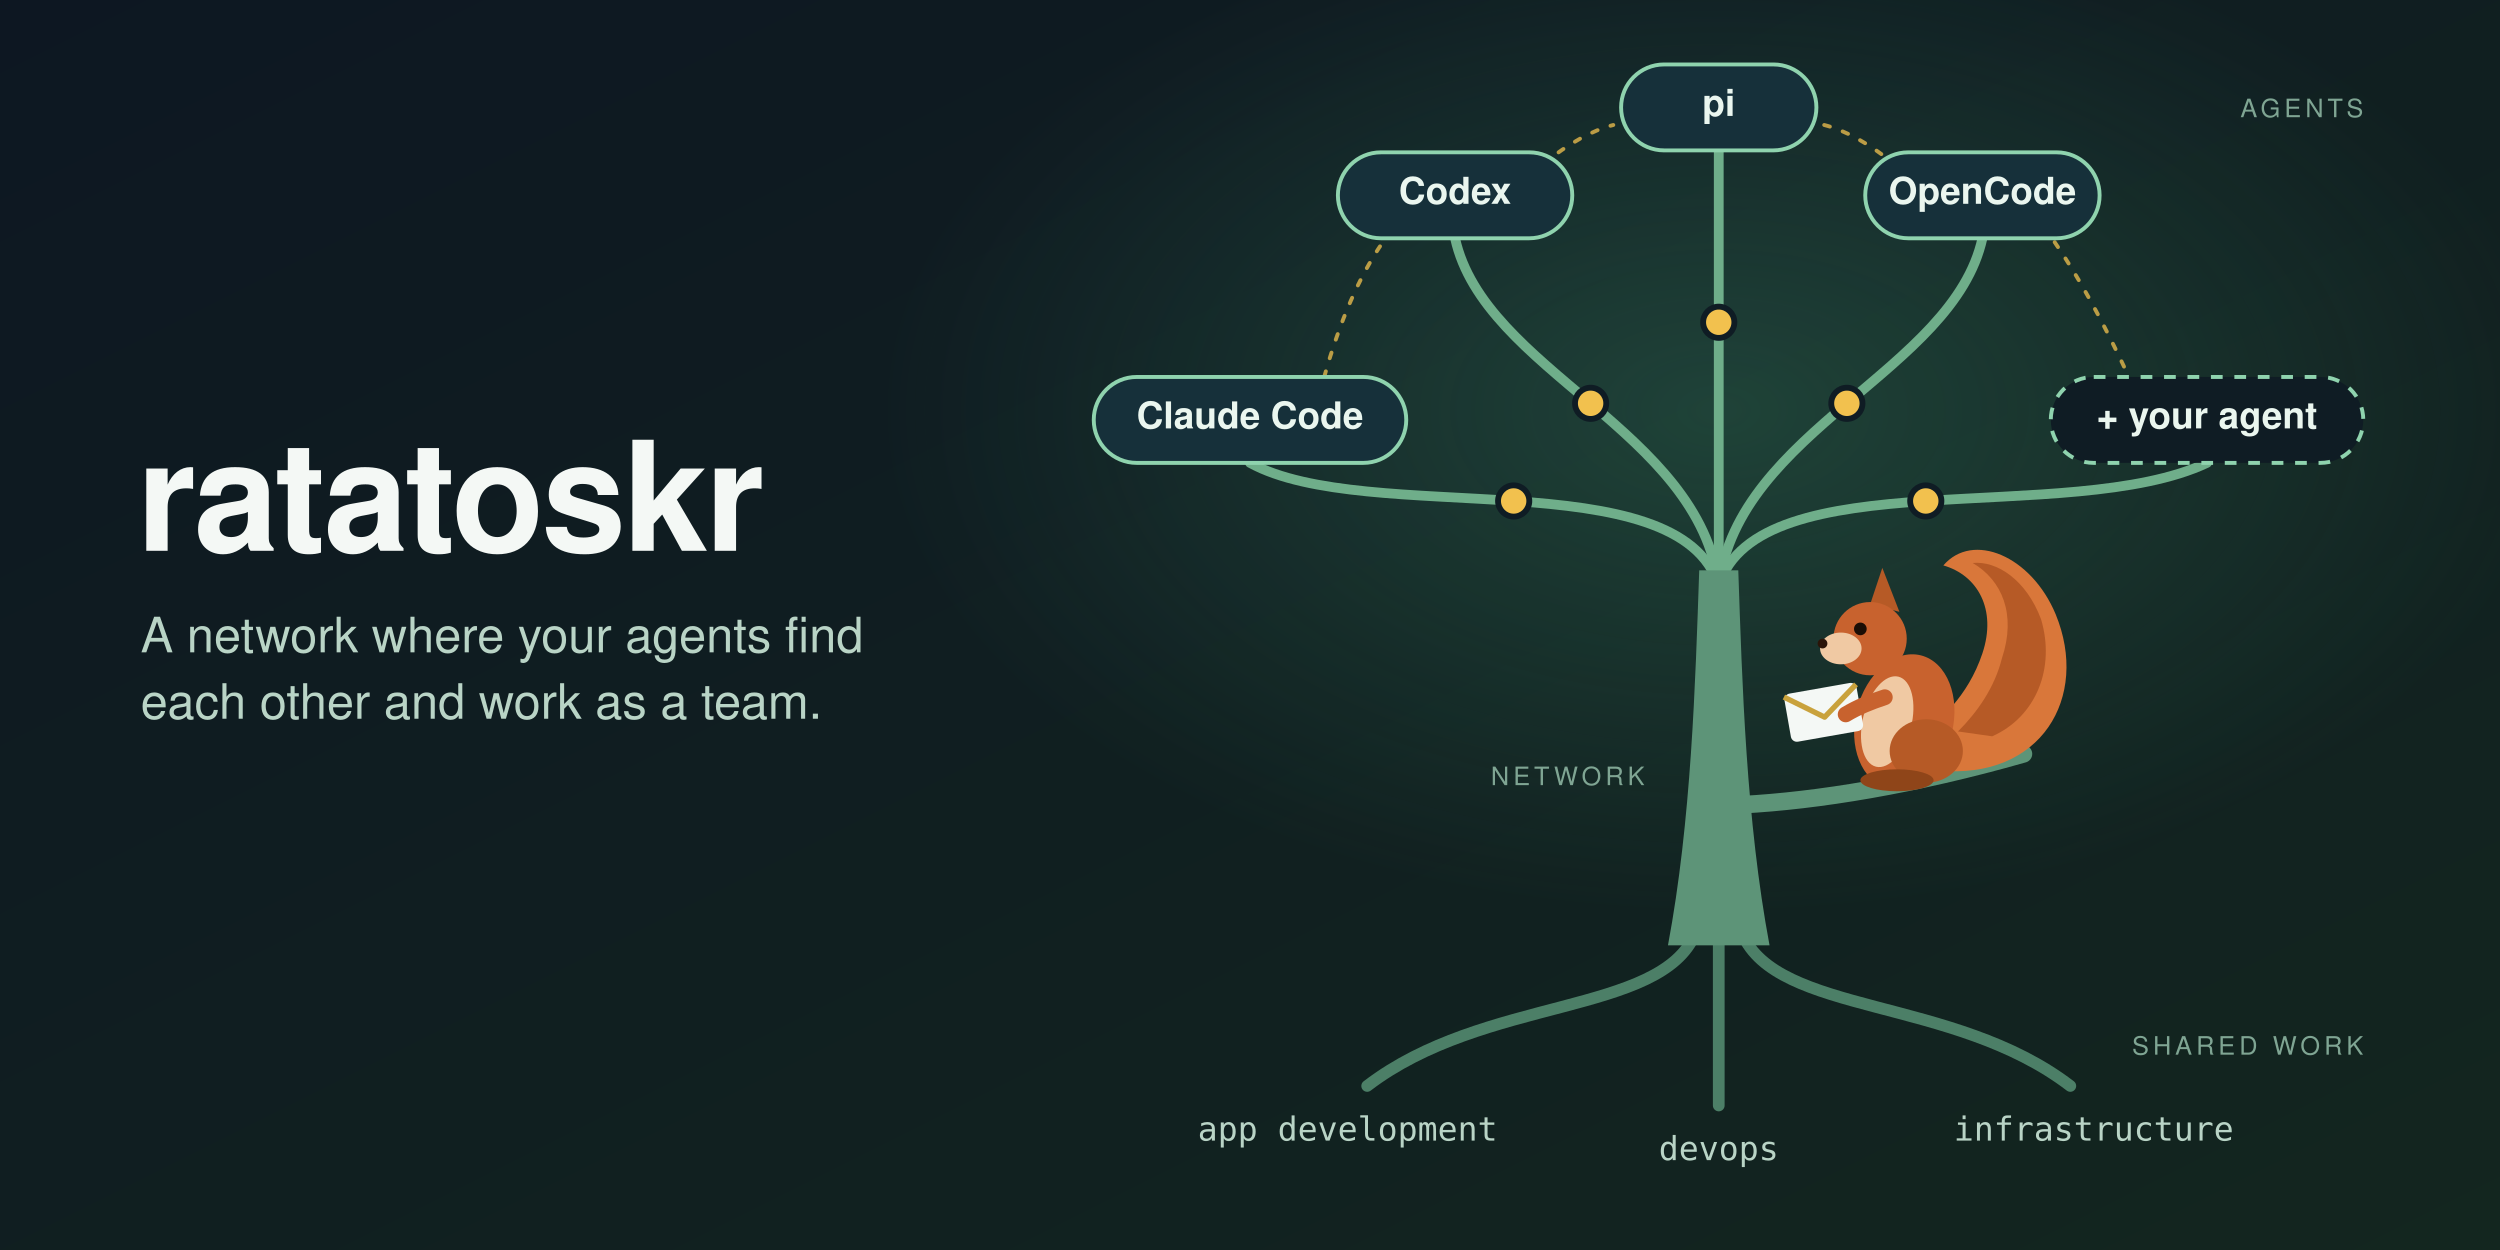
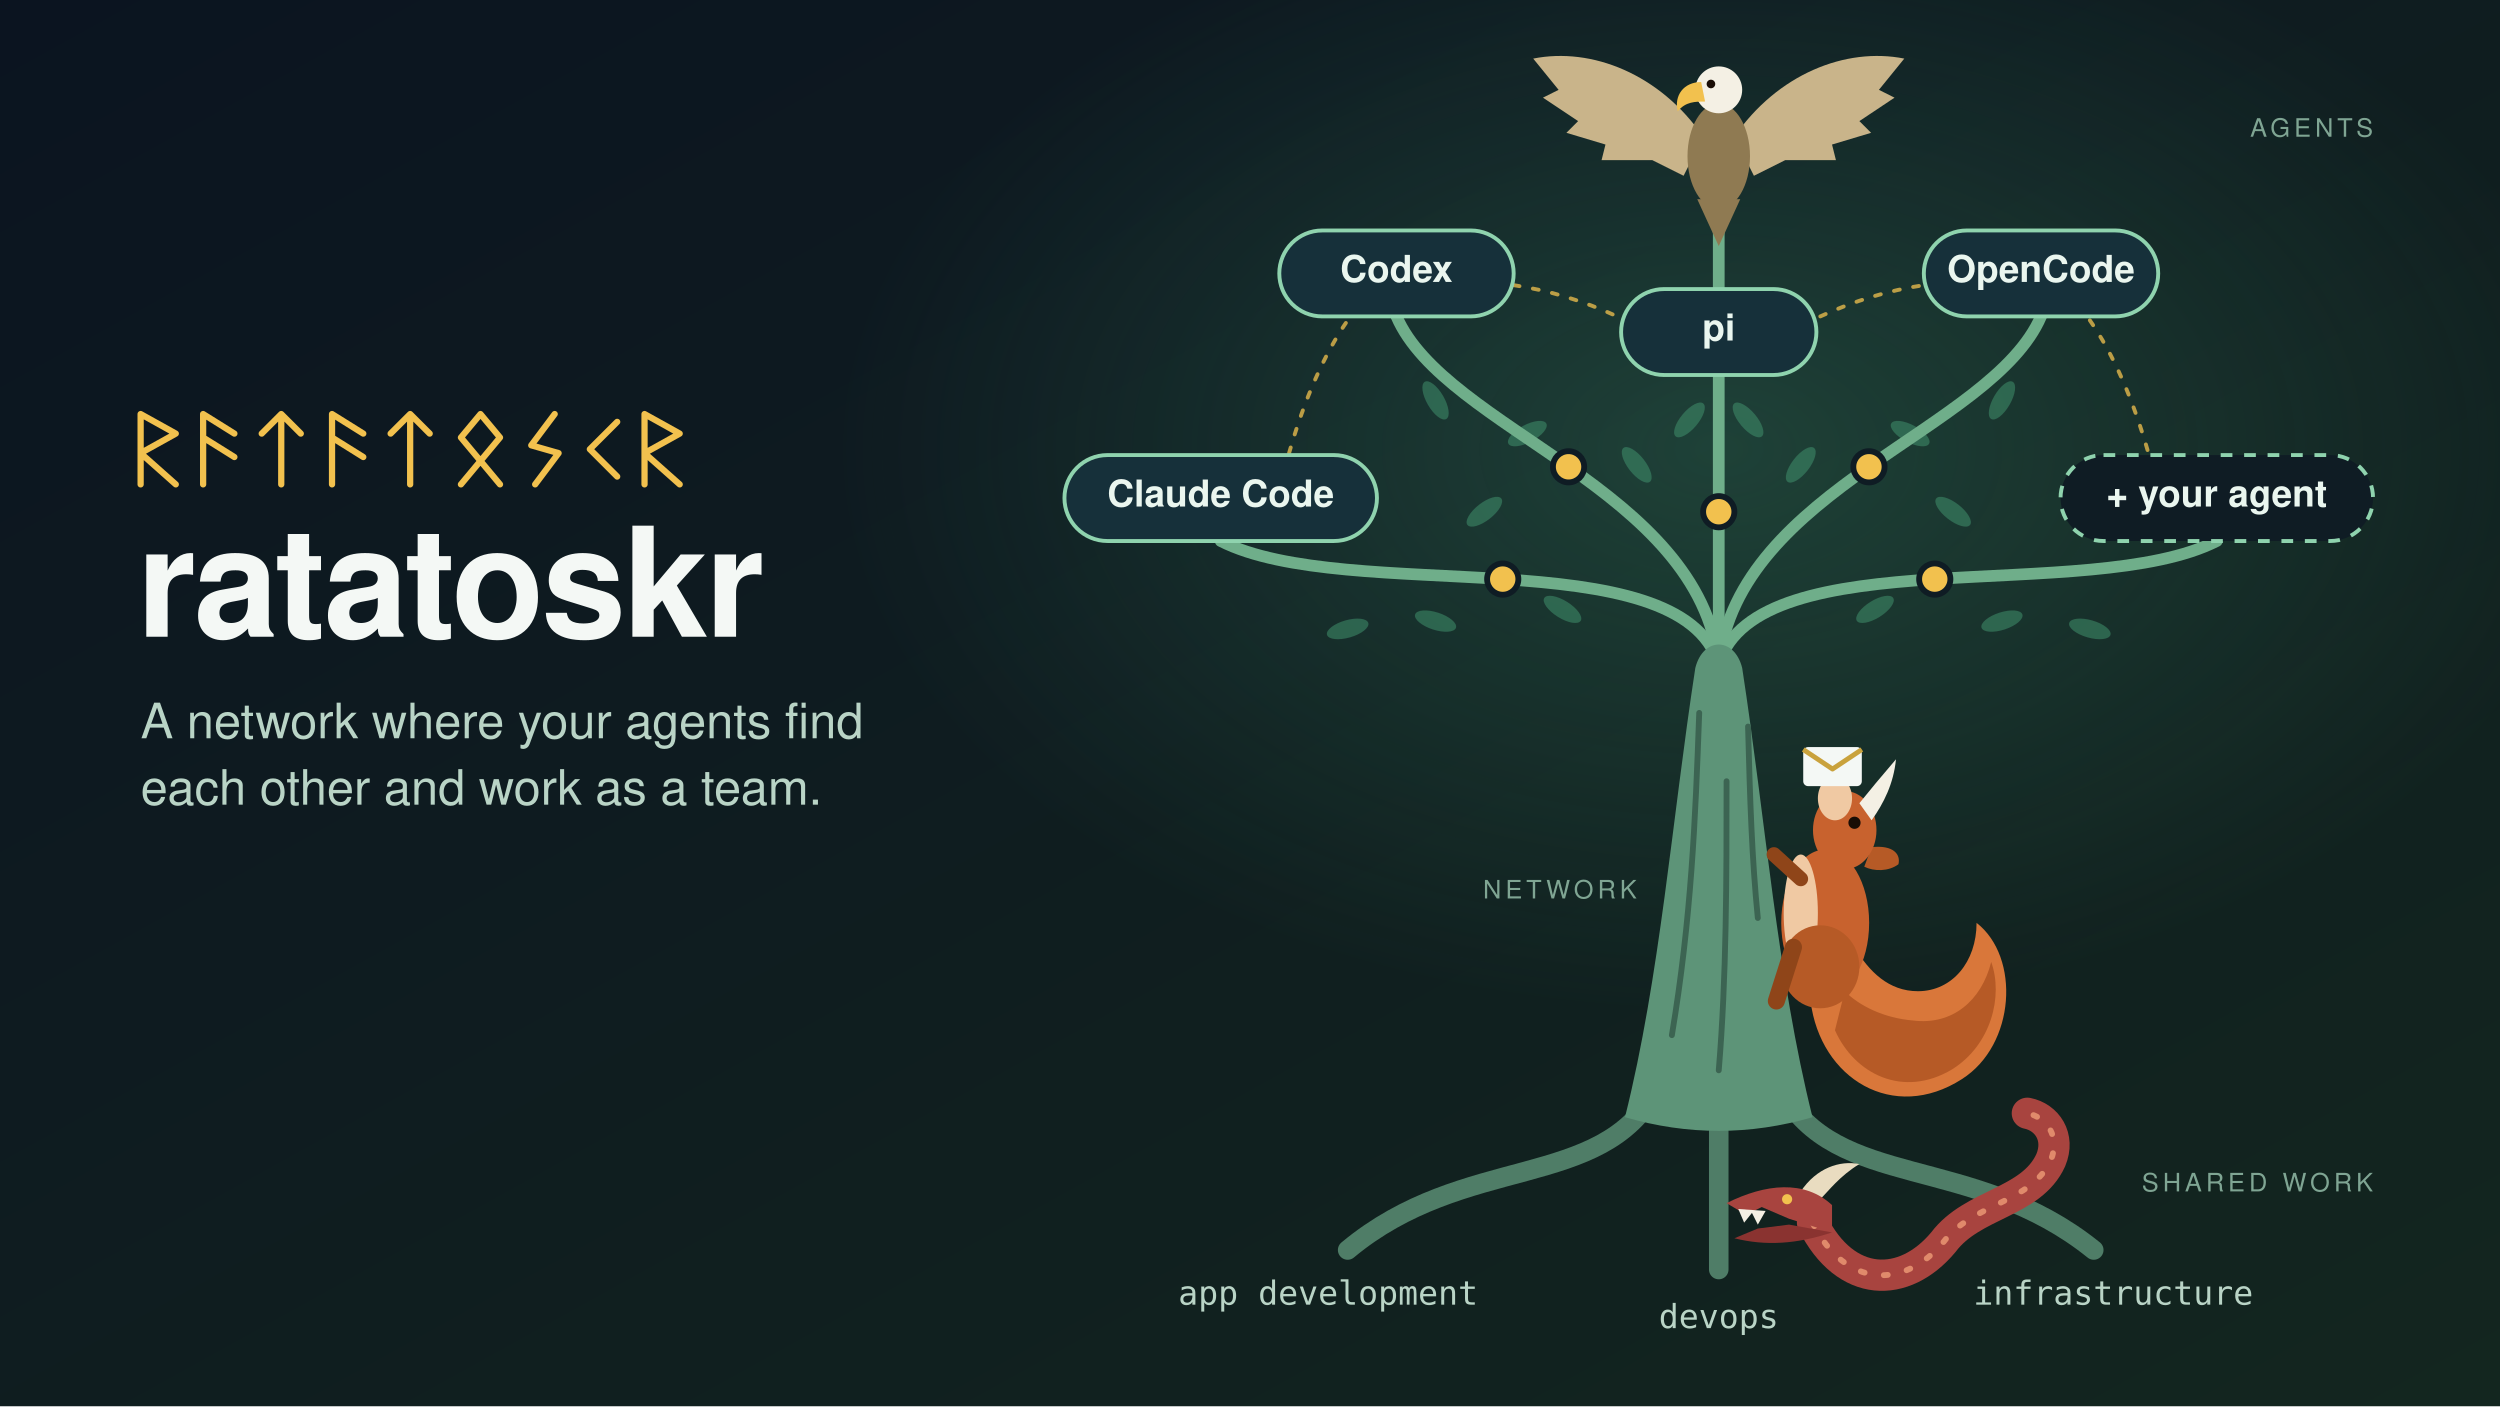
- <svg xmlns="http://www.w3.org/2000/svg" viewBox="0 0 1280 640" width="1280" height="640" role="img" aria-labelledby="title desc">
+ <svg xmlns="http://www.w3.org/2000/svg" viewBox="0 0 1280 720" width="1280" height="720" role="img" aria-labelledby="title desc">
  <defs>
    <linearGradient id="sky" x1="0" y1="0" x2="1" y2="1">
-       <stop offset="0" stop-color="#0d1722" />
+       <stop offset="0" stop-color="#0b1420" />
      <stop offset="1" stop-color="#13261f" />
    </linearGradient>
    <radialGradient id="glow" cx="50%" cy="50%" r="50%">
      <stop offset="0" stop-color="#3f8f6b" stop-opacity="0.32" />
      <stop offset="1" stop-color="#3f8f6b" stop-opacity="0" />
    </radialGradient>
    <style>
      .sans { font-family: -apple-system, BlinkMacSystemFont, "Segoe UI", Helvetica, Arial, sans-serif; }
      .mono { font-family: ui-monospace, SFMono-Regular, Menlo, Consolas, monospace; }
-       .branch { fill: none; stroke: #6fae8a; stroke-width: 5; stroke-linecap: round; }
-       .root { fill: none; stroke: #4c7f67; stroke-width: 6; stroke-linecap: round; }
+       .branch { fill: none; stroke: #6fae8a; stroke-width: 6; stroke-linecap: round; }
+       .root { fill: none; stroke: #4f7d67; stroke-width: 10; stroke-linecap: round; }
      .peer { fill: none; stroke: #f2c14e; stroke-width: 2; stroke-dasharray: 3 7; stroke-linecap: round; opacity: 0.75; }
+       .bark { fill: none; stroke: #3c6452; stroke-width: 3; stroke-linecap: round; }
      .pill { fill: #16303a; stroke: #8fd3ae; stroke-width: 2; }
      .pill-open { fill: #0f1c24; stroke: #8fd3ae; stroke-width: 2; stroke-dasharray: 6 6; }
      .agent { fill: #eaf6ef; font-size: 19px; font-weight: 600; text-anchor: middle; dominant-baseline: central; }
      .task { fill: #b9d4c6; font-size: 17px; text-anchor: middle; }
      .caption { fill: #7fa593; font-size: 13px; letter-spacing: 0.16em; }
      .packet { fill: #f2c14e; stroke: #0f1c24; stroke-width: 3; }
+       .rune { fill: none; stroke: #f2c14e; stroke-width: 3.2; stroke-linecap: round; stroke-linejoin: round; }
+       .leaf { fill: #3f8f6b; opacity: 0.55; }
    </style>
+     <path id="rune-r" class="rune" d="M0 36 L0 0 L18 10 L0 20 L18 36" />
+     <path id="rune-a" class="rune" d="M0 36 L0 0 L16 10 M0 12 L16 22" />
+     <path id="rune-t" class="rune" d="M10 36 L10 0 M0 10 L10 0 L20 10" />
+     <path id="rune-o" class="rune" d="M0 36 L20 12 L10 0 L0 12 L20 36" />
+     <path id="rune-s" class="rune" d="M14 0 L2 16 L16 20 L4 36" />
+     <path id="rune-k" class="rune" d="M16 4 L2 18 L16 32" />
+     <ellipse id="leaf" class="leaf" cx="0" cy="0" rx="11" ry="4.5" />
  </defs>
-   <rect width="1280" height="640" fill="url(#sky)" />
-   <ellipse cx="880" cy="210" rx="430" ry="260" fill="url(#glow)" />
-   <text class="sans" x="70" y="282" fill="#f4f8f5" font-size="78" font-weight="700" letter-spacing="-1.5">ratatoskr</text>
-   <text class="sans" x="72" y="334" fill="#b9d4c6" font-size="25">A network where your agents find</text>
-   <text class="sans" x="72" y="368" fill="#b9d4c6" font-size="25">each other and work as a team.</text>
-   <path class="peer" d="M678 193 Q690 150 708 124" />
-   <path class="peer" d="M790 84 Q810 68 826 64" />
-   <path class="peer" d="M934 64 Q950 68 970 84" />
-   <path class="peer" d="M1052 124 Q1070 150 1090 193" />
-   <path class="branch" d="M880 300 C860 235 700 270 640 237" />
-   <path class="branch" d="M880 300 C870 220 760 190 745 122" />
-   <path class="branch" d="M880 300 L880 77" />
-   <path class="branch" d="M880 300 C890 220 1000 190 1015 122" />
-   <path class="branch" d="M880 300 C900 235 1060 270 1130 237" />
-   <path class="root" d="M868 478 C850 520 760 510 700 556" />
-   <path class="root" d="M880 478 L880 566" />
-   <path class="root" d="M892 478 C910 520 1000 510 1060 556" />
-   <path d="M854 484 C866 420 868 350 870 292 L890 292 C892 350 894 420 906 484 Z" fill="#5d9478" />
-   <path d="M892 412 C930 410 980 402 1036 386" fill="none" stroke="#5d9478" stroke-width="9" stroke-linecap="round" />
-   <circle class="packet" cx="775" cy="256.5" r="8" />
-   <circle class="packet" cx="814.4" cy="206.5" r="8" />
-   <circle class="packet" cx="880" cy="165" r="8" />
-   <circle class="packet" cx="945.6" cy="206.5" r="8" />
-   <circle class="packet" cx="986" cy="256.5" r="8" />
+   <rect width="1280" height="720" fill="url(#sky)" />
+   <ellipse cx="880" cy="230" rx="450" ry="290" fill="url(#glow)" />
+   <g transform="translate(72 212)">
+     <use href="#rune-r" x="0" />
+     <use href="#rune-a" x="32" />
+     <use href="#rune-t" x="62" />
+     <use href="#rune-a" x="98" />
+     <use href="#rune-t" x="128" />
+     <use href="#rune-o" x="164" />
+     <use href="#rune-s" x="198" />
+     <use href="#rune-k" x="228" />
+     <use href="#rune-r" x="258" />
+   </g>
+   <text class="sans" x="70" y="326" fill="#f4f8f5" font-size="78" font-weight="700" letter-spacing="-1.5">ratatoskr</text>
+   <text class="sans" x="72" y="378" fill="#b9d4c6" font-size="25">A network where your agents find</text>
+   <text class="sans" x="72" y="412" fill="#b9d4c6" font-size="25">each other and work as a team.</text>
+   <g>
+     <use href="#leaf" transform="translate(735 318) rotate(18)" />
+     <use href="#leaf" transform="translate(690 322) rotate(-16)" />
+     <use href="#leaf" transform="translate(800 312) rotate(32)" />
+     <use href="#leaf" transform="translate(760 262) rotate(-38)" />
+     <use href="#leaf" transform="translate(735 205) rotate(60)" />
+     <use href="#leaf" transform="translate(782 222) rotate(-28)" />
+     <use href="#leaf" transform="translate(838 238) rotate(52)" />
+     <use href="#leaf" transform="translate(865 215) rotate(-50)" />
+     <use href="#leaf" transform="translate(895 215) rotate(50)" />
+     <use href="#leaf" transform="translate(922 238) rotate(-52)" />
+     <use href="#leaf" transform="translate(978 222) rotate(28)" />
+     <use href="#leaf" transform="translate(1025 205) rotate(-60)" />
+     <use href="#leaf" transform="translate(1000 262) rotate(38)" />
+     <use href="#leaf" transform="translate(960 312) rotate(-32)" />
+     <use href="#leaf" transform="translate(1025 318) rotate(-18)" />
+     <use href="#leaf" transform="translate(1070 322) rotate(16)" />
+   </g>
+   <path class="peer" d="M660 232 Q672 190 690 164" />
+   <path class="peer" d="M775 146 Q802 150 828 162" />
+   <path class="peer" d="M932 162 Q958 150 985 146" />
+   <path class="peer" d="M1070 164 Q1088 190 1100 232" />
+   <path class="branch" d="M880 340 C860 275 690 310 625 277" />
+   <path class="branch" d="M880 340 C870 250 740 220 715 162" />
+   <path class="branch" d="M880 340 L880 106" />
+   <path class="branch" d="M880 340 C890 250 1020 220 1045 162" />
+   <path class="branch" d="M880 340 C900 275 1070 310 1135 277" />
+   <path class="root" d="M848 558 C820 610 750 590 690 640" />
+   <path class="root" d="M880 565 L880 650" />
+   <path class="root" d="M912 558 C940 610 1010 590 1072 640" />
+   <path d="M832 572 C850 500 856 420 868 342 C872 326 888 326 892 342 C904 420 910 500 928 572 Q880 586 832 572 Z" fill="#5d9478" />
+   <path class="bark" d="M870 365 C868 420 866 470 856 530" />
+   <path class="bark" d="M884 400 C884 450 884 500 880 548" />
+   <path class="bark" d="M895 372 C896 410 897 440 900 470" />
+   <circle class="packet" cx="769.4" cy="296.5" r="8" />
+   <circle class="packet" cx="803.1" cy="239" r="8" />
+   <circle class="packet" cx="880" cy="262" r="8" />
+   <circle class="packet" cx="956.9" cy="239" r="8" />
+   <circle class="packet" cx="990.6" cy="296.5" r="8" />
  <g class="sans">
-     <rect class="pill" x="560" y="193" width="160" height="44" rx="22" />
-     <text class="agent" x="640" y="215">Claude Code</text>
-     <rect class="pill" x="685" y="78" width="120" height="44" rx="22" />
-     <text class="agent" x="745" y="100">Codex</text>
-     <rect class="pill" x="830" y="33" width="100" height="44" rx="22" />
-     <text class="agent" x="880" y="55">pi</text>
-     <rect class="pill" x="955" y="78" width="120" height="44" rx="22" />
-     <text class="agent" x="1015" y="100">OpenCode</text>
-     <rect class="pill-open" x="1050" y="193" width="160" height="44" rx="22" />
-     <text class="agent" x="1130" y="215">+ your agent</text>
+     <rect class="pill" x="545" y="233" width="160" height="44" rx="22" />
+     <text class="agent" x="625" y="255">Claude Code</text>
+     <rect class="pill" x="655" y="118" width="120" height="44" rx="22" />
+     <text class="agent" x="715" y="140">Codex</text>
+     <rect class="pill" x="830" y="148" width="100" height="44" rx="22" />
+     <text class="agent" x="880" y="170">pi</text>
+     <rect class="pill" x="985" y="118" width="120" height="44" rx="22" />
+     <text class="agent" x="1045" y="140">OpenCode</text>
+     <rect class="pill-open" x="1055" y="233" width="160" height="44" rx="22" />
+     <text class="agent" x="1135" y="255">+ your agent</text>
+   </g>
+   <g>
+     <path id="wing" d="M872 70 C850 38 815 24 785 30 L798 46 L790 50 L808 62 L802 68 L822 74 L820 82 L846 82 L862 90 Z" fill="#c9b48a" />
+     <path d="M888 70 C910 38 945 24 975 30 L962 46 L970 50 L952 62 L958 68 L938 74 L940 82 L914 82 L898 90 Z" fill="#c9b48a" />
+     <path d="M869 102 L880 126 L891 102 Z" fill="#8f7a52" />
+     <ellipse cx="880" cy="80" rx="16" ry="27" fill="#8f7a52" />
+     <circle cx="880" cy="46" r="12" fill="#f4f0e4" />
+     <path d="M871 42 C862 42 857 49 859 57 C863 52 868 52 873 52 Z" fill="#f2c14e" />
+     <circle cx="876" cy="43" r="2.2" fill="#1a0d05" />
+   </g>
+   <g>
+     <path d="M928 626 C945 660 975 660 995 636 C1010 616 1040 616 1050 594 C1055 582 1048 572 1038 570" fill="none" stroke="#a8443f" stroke-width="16" stroke-linecap="round" />
+     <path d="M928 626 C945 660 975 660 995 636 C1010 616 1040 616 1050 594 C1055 582 1048 572 1038 570" fill="none" stroke="#e08a6b" stroke-width="3" stroke-dasharray="2 10" stroke-linecap="round" />
+     <g transform="translate(910 624)">
+       <path d="M12 -14 C20 -26 32 -30 42 -28 C32 -22 26 -14 22 -10 Z" fill="#e9dcc0" />
+       <path d="M28 -7 C14 -20 -6 -18 -26 -8 L-16 -2 L-8 -6 L6 0 L28 7 Z" fill="#a8443f" />
+       <path d="M28 7 C10 13 -6 14 -22 10 L-10 5 L6 3 Z" fill="#8a3330" />
+       <path d="M-20 -5 L-17 2 L-13 -3 L-10 3 L-6 -4 Z" fill="#f4f0e4" />
+       <circle cx="5" cy="-10" r="2.6" fill="#f2c14e" />
+     </g>
  </g>
  <g class="mono">
-     <text class="task" x="690" y="584">app development</text>
-     <text class="task" x="880" y="594">devops</text>
-     <text class="task" x="1072" y="584">infrastructure</text>
+     <text class="task" x="680" y="668">app development</text>
+     <text class="task" x="880" y="680">devops</text>
+     <text class="task" x="1082" y="668">infrastructure</text>
  </g>
-   <g transform="translate(975 402) scale(1.25)">
-     <path d="M14 -6 C56 -2 76 -36 62 -70 C52 -94 28 -104 16 -90 C30 -86 38 -72 32 -54 C26 -36 14 -26 6 -20 Z" fill="#d9773a" />
-     <path d="M36 -20 C54 -28 62 -48 56 -68 C50 -84 38 -92 28 -91 C40 -84 46 -70 40 -52 C37 -40 30 -30 22 -22 Z" fill="#b65a26" />
-     <ellipse cx="0" cy="-26" rx="20" ry="28" transform="rotate(14 0 -26)" fill="#c8622e" />
-     <ellipse cx="-7" cy="-26" rx="10" ry="19" transform="rotate(14 -7 -26)" fill="#f0c9a3" />
-     <ellipse cx="9" cy="-14" rx="15" ry="13" fill="#b65a26" />
-     <ellipse cx="-3" cy="-2" rx="15" ry="4.5" fill="#8f4519" />
-     <path d="M-14 -74 L-9 -89 L-2 -71 Z" fill="#b65a26" />
-     <circle cx="-14" cy="-60" r="15" fill="#c8622e" />
-     <ellipse cx="-26" cy="-56" rx="8.5" ry="6.5" fill="#f0c9a3" />
-     <circle cx="-33.5" cy="-58" r="2" fill="#2a1408" />
-     <circle cx="-18" cy="-64" r="2.6" fill="#1a0d05" />
-     <g transform="rotate(-10 -32 -30)">
-       <rect x="-48" y="-40" width="30" height="20" rx="2.5" fill="#f4f8f5" />
-       <path d="M-48 -39 L-33 -28 L-18 -39" fill="none" stroke="#c9a23c" stroke-width="2.2" stroke-linejoin="round" />
+   <g transform="translate(912 470) rotate(90) scale(1.25)">
+     <path d="M34 -12 C66 -16 84 -46 66 -74 C52 -96 16 -98 2 -80 C18 -80 30 -70 30 -56 C30 -44 22 -36 12 -30 Z" fill="#d9773a" />
+     <path d="M46 -22 C64 -30 74 -50 62 -70 C52 -86 32 -91 18 -86 C34 -82 44 -70 42 -54 C41 -42 36 -32 30 -26 Z" fill="#b65a26" />
+     <ellipse cx="2" cy="-18" rx="30" ry="18" fill="#c8622e" />
+     <ellipse cx="-2" cy="-8" rx="24" ry="7" fill="#f0c9a3" />
+     <ellipse cx="20" cy="-16" rx="17" ry="16" fill="#b65a26" />
+     <path d="M12 -5 L34 2" stroke="#8f4519" stroke-width="7" stroke-linecap="round" />
+     <path d="M-16 -8 L-26 3" stroke="#8f4519" stroke-width="6" stroke-linecap="round" />
+     <path d="M-29 -37 C-30 -46 -26 -49 -22 -48 C-19 -44 -19 -38 -21 -34 Z" fill="#b65a26" />
+     <ellipse cx="-36" cy="-26" rx="16" ry="13" fill="#c8622e" />
+     <ellipse cx="-49" cy="-22" rx="9" ry="7" fill="#f0c9a3" />
+     <path d="M-40 -37 C-47 -42 -55 -46 -65 -47 C-58 -41 -52 -36 -47 -32 Z" fill="#f4f0e4" />
+     <circle cx="-39" cy="-30" r="2.5" fill="#1a0d05" />
+     <g transform="rotate(-90 -62 -21)">
+       <rect x="-74" y="-29" width="24" height="16" rx="2" fill="#f4f8f5" />
+       <path d="M-74 -28 L-62 -20 L-50 -28" fill="none" stroke="#c9a23c" stroke-width="2" stroke-linejoin="round" />
    </g>
-     <path d="M-8 -36 C-14 -34 -19 -32 -24 -29" fill="none" stroke="#c8622e" stroke-width="6.5" stroke-linecap="round" />
  </g>
  <g class="sans caption">
-     <text x="1210" y="60" text-anchor="end">AGENTS</text>
-     <text x="842" y="402" text-anchor="end">NETWORK</text>
-     <text x="1210" y="540" text-anchor="end">SHARED WORK</text>
+     <text x="1215" y="70" text-anchor="end">AGENTS</text>
+     <text x="838" y="460" text-anchor="end">NETWORK</text>
+     <text x="1215" y="610" text-anchor="end">SHARED WORK</text>
  </g>
</svg>
